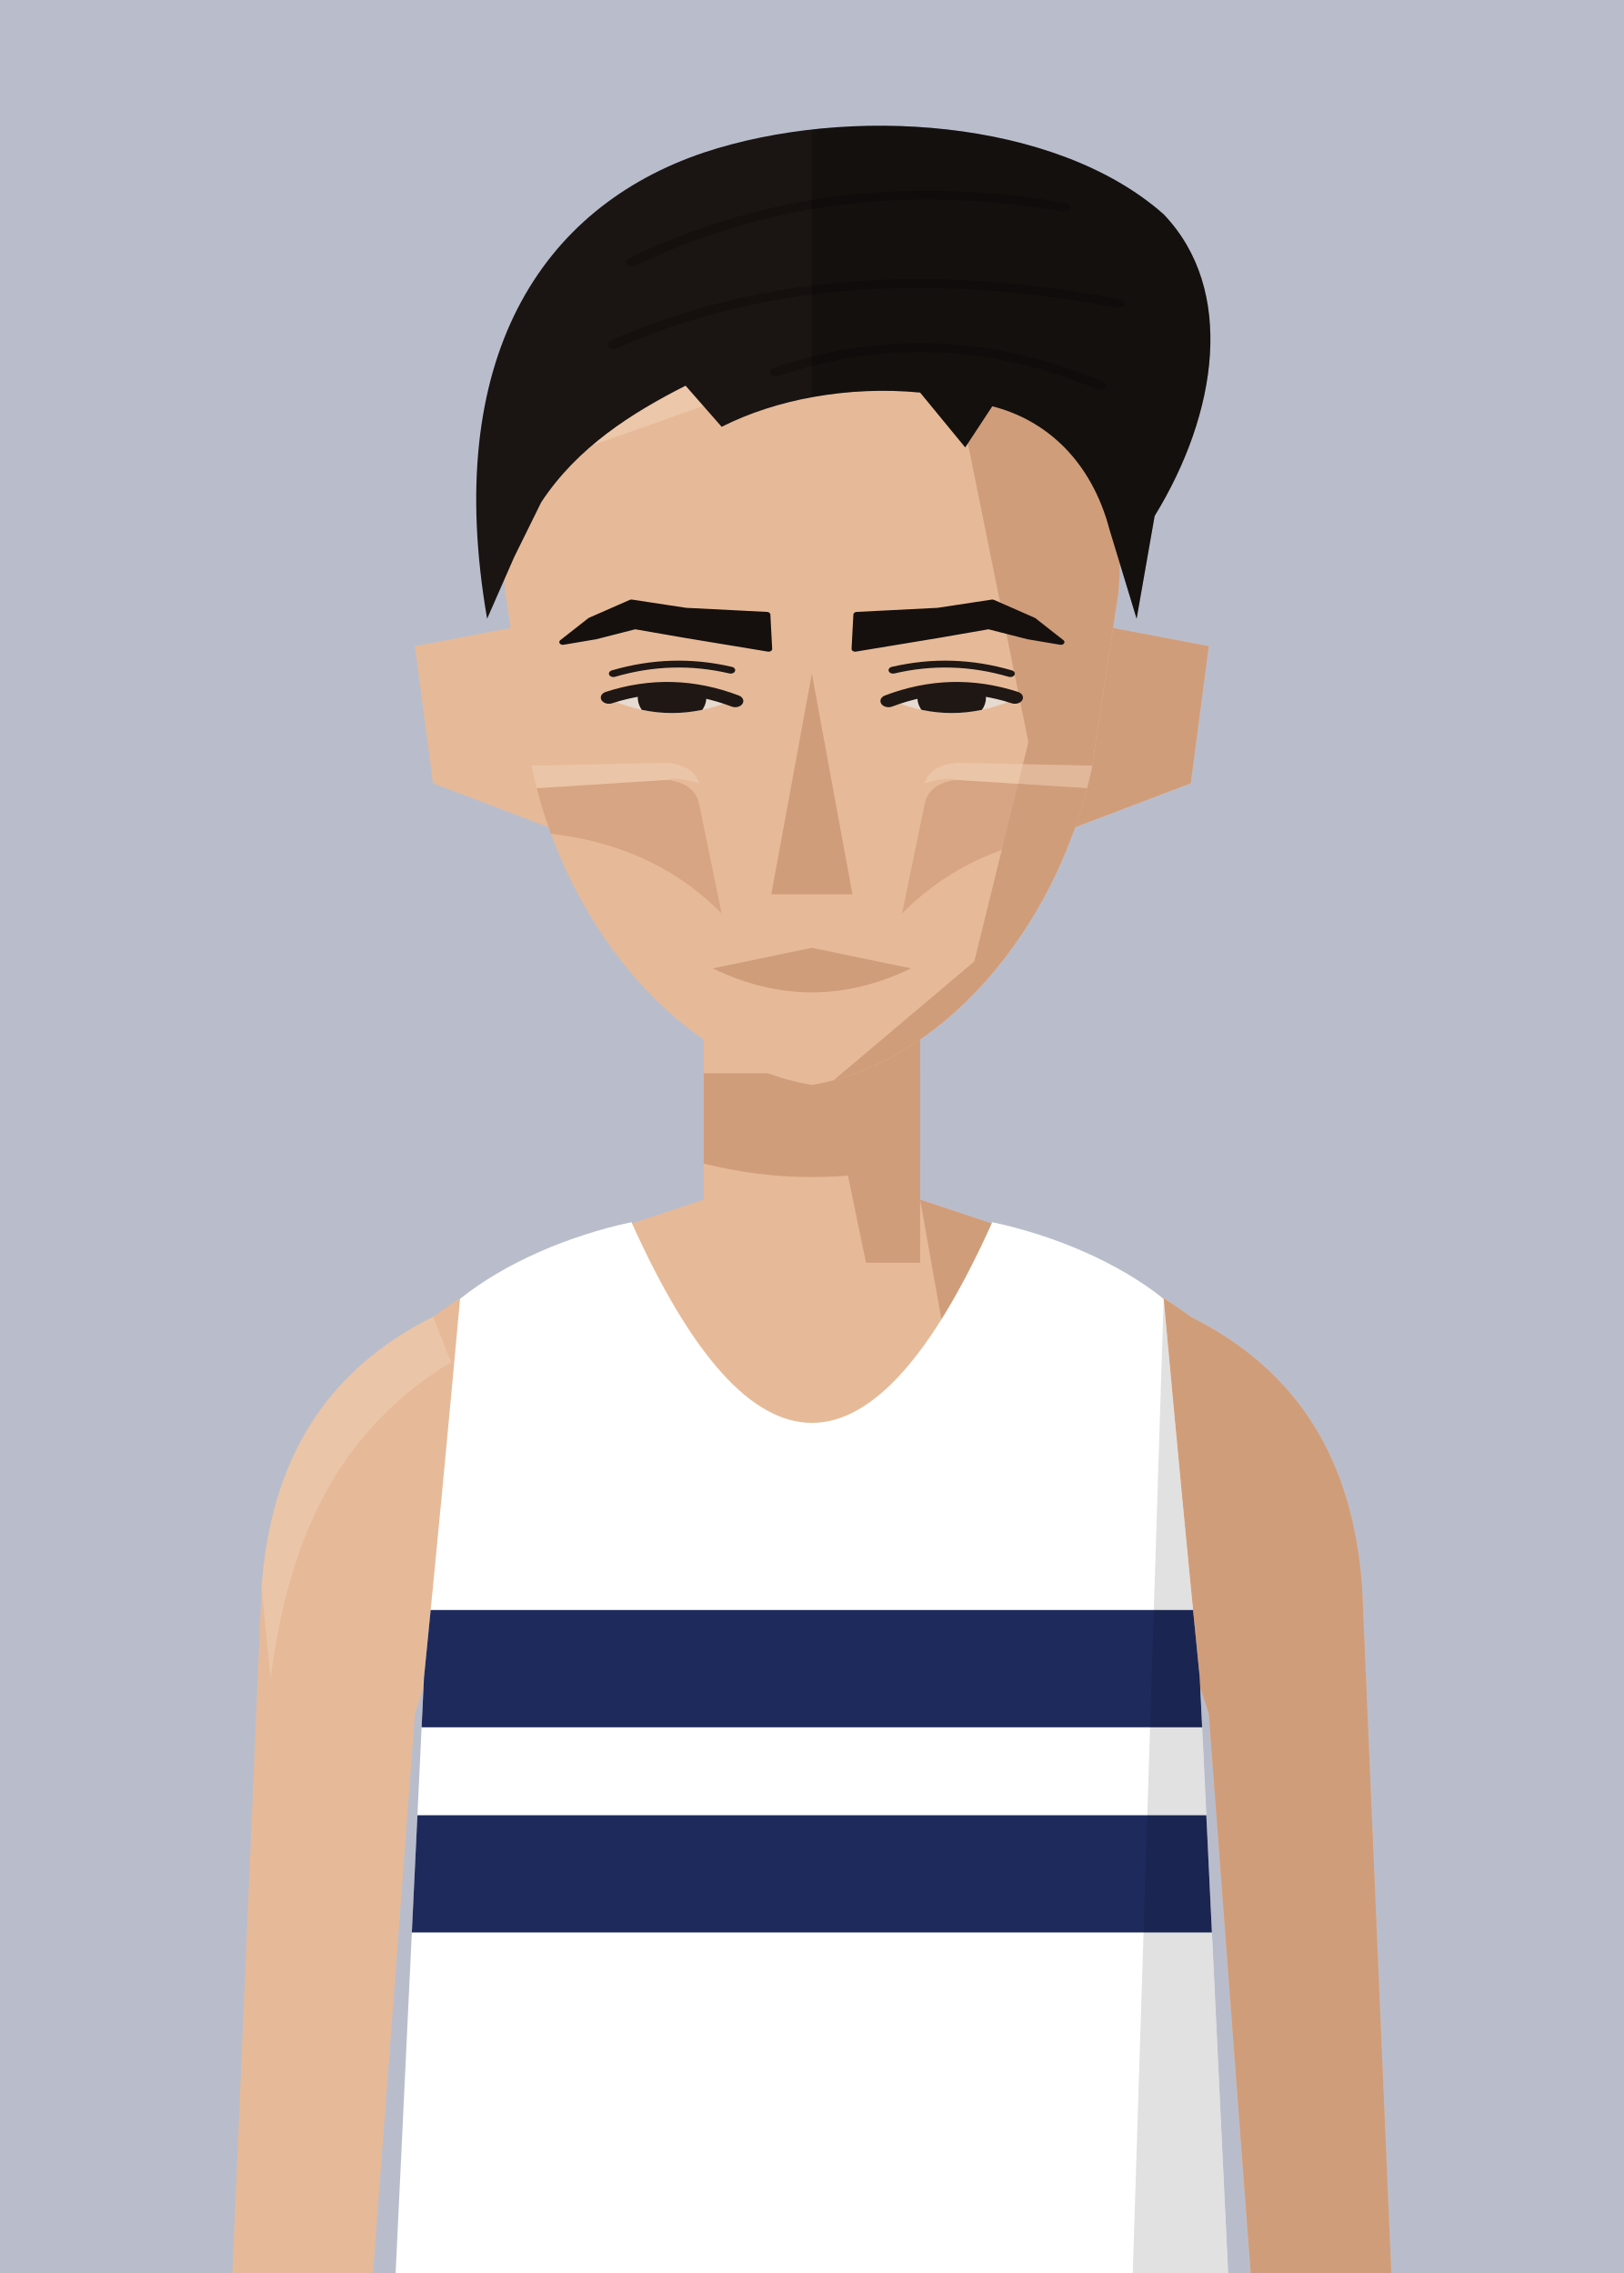
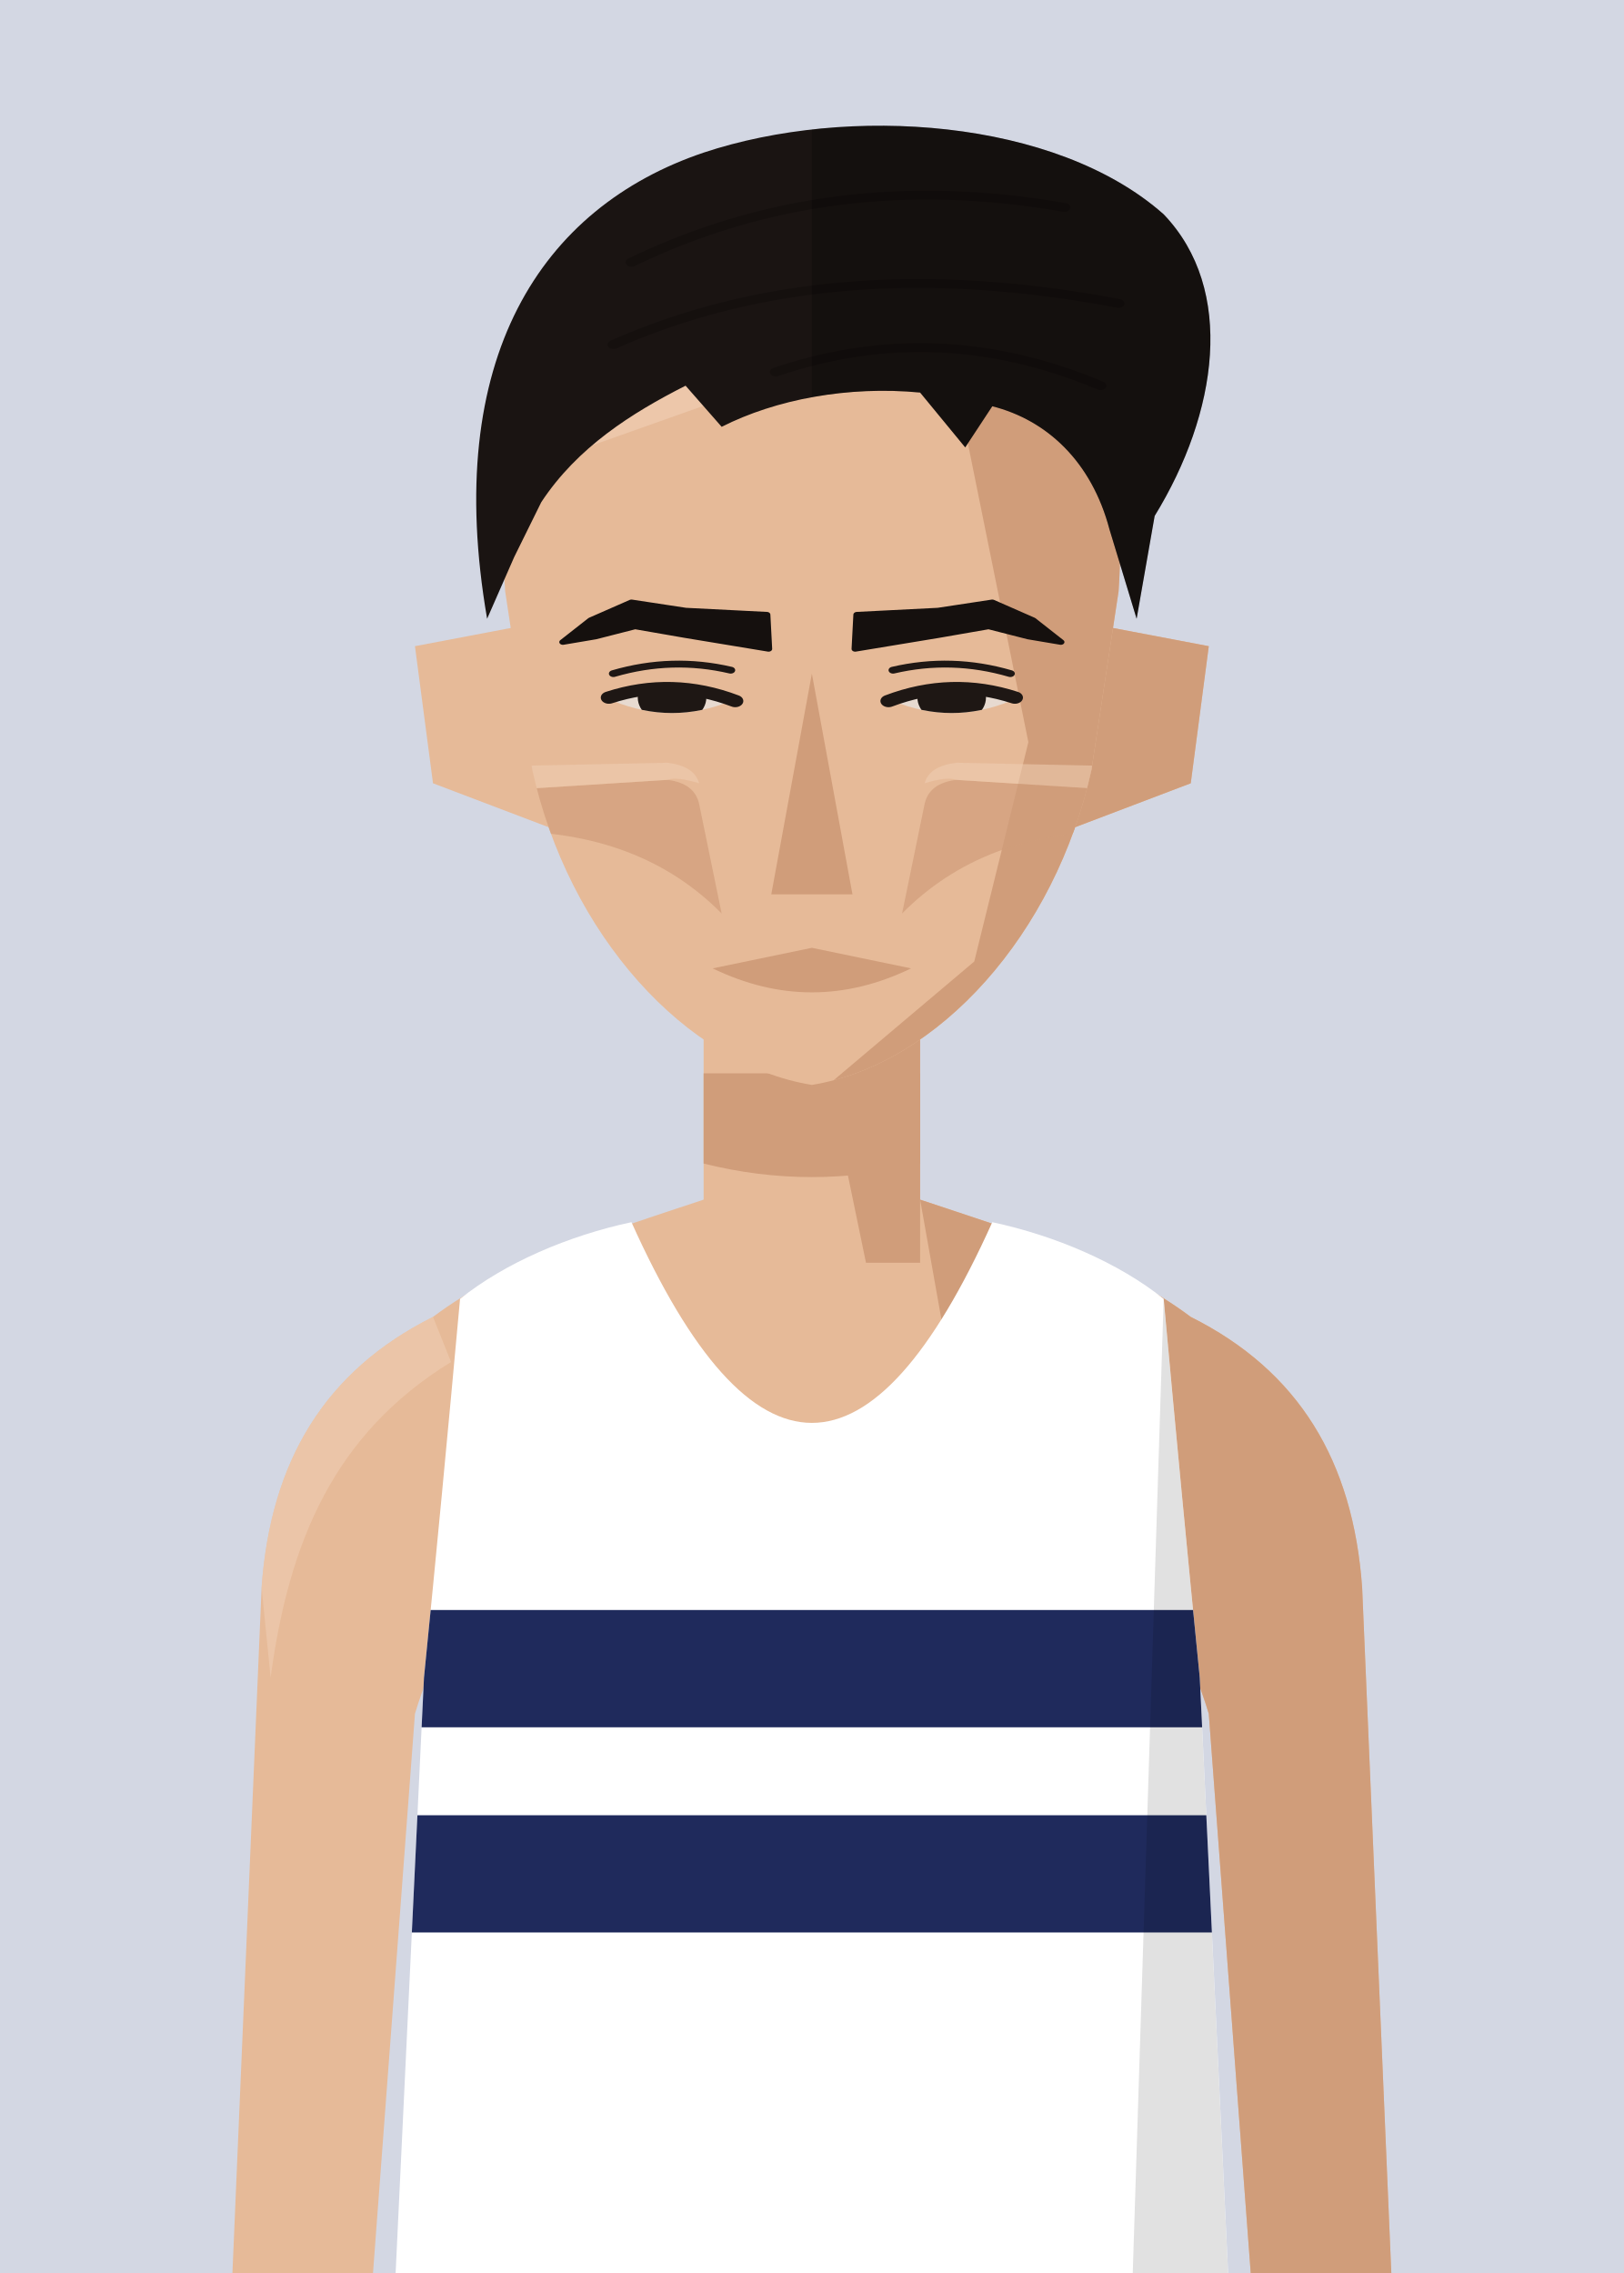
<svg xmlns="http://www.w3.org/2000/svg" viewBox="10 20 180 252">
  <defs>
    <clipPath id="vf">
      <path d="M53,330 L57,246 Q59,226 61,204 C66,200 73,197 80,195.5 Q100,240 120,195.5 C127,197 134,200 139,204 Q141,226 143,246 L147,330 Z" />
    </clipPath>
    <clipPath id="hf">
      <path d="M66,96 C64,58 80,40 100,40 C120,40 136,58 134,96 L131,122 C127,146 114,165 100,168 C86,165 73,146 69,122 Z" />
    </clipPath>
    <clipPath id="rf">
      <rect x="100" y="0" width="100" height="300" />
    </clipPath>
    <clipPath id="ef">
      <path d="M78,112 Q84.5,109.5 91,112 Q84.5,115.5 78,112 Z" />
      <path d="M109,112 Q115.5,109.5 122,112 Q115.5,115.5 109,112 Z" />
    </clipPath>
    <clipPath id="cf">
      <rect x="0" y="92" width="200" height="300" />
    </clipPath>
  </defs>
-   <rect width="200" height="280" fill="#B9BDCB" />
+   <rect width="200" height="280" fill="#D3D7E3" />
  <g transform="translate(0,-40)">
    <rect x="88" y="171" width="24" height="37" fill="#E6BA98" />
    <path d="M88,193 C76,197 66,200 58,206 C46,212 40,222 39,236 L35,330 L50,330 L56,250 Q59,240 64,238 L136,238 Q141,240 144,250 L150,330 L165,330 L161,236 C160,222 154,212 142,206 C134,200 124,197 112,193" fill="#E6BA98" />
    <g fill="#D09D7A">
      <path d="M112,193 C124,197 134,200 142,206 C154,212 160,222 161,236 L165,330 L150,330 L144,250 Q141,240 136,238 L120,238 Z" />
      <path d="M58,206 C46,212 40,222 39,236 L40,246 C42,231 47,219 60,211 Z" fill="#EFCDB2" opacity=".6" />
      <polygon points="100,171 112,171 112,200 106,200" />
      <path d="M88,179 L112,179 L112,189 Q100,192 88,189 Z" />
    </g>
    <g transform="translate(0,83) scale(1,0.76) translate(0,-40)">
      <g fill="#E6BA98">
        <path d="M72,100 L56,104 L58,124 L74,132 Z" />
        <path d="M128,100 L144,104 L142,124 L126,132 Z" />
        <path d="M128,100 L144,104 L142,124 L126,132 Z" fill="#D09D7A" />
        <path d="M66,96 C64,58 80,40 100,40 C120,40 136,58 134,96 L131,122 C127,146 114,165 100,168 C86,165 73,146 69,122 Z" />
      </g>
      <g clip-path="url(#hf)">
        <polygon points="112,40 140,40 140,180 100,180 100,170 118,150 124,118 120,92" fill="#D09D7A" />
        <polygon points="60,40 100,40 90,68 60,82" fill="#EFCDB2" opacity=".7" />
      </g>
      <g fill="#15100E" stroke="#15100E" stroke-width="0.8" stroke-linejoin="round">
        <polygon points="95,99.4 86,98.8 80,97.6 75.5,100.2 72.4,103.4 76,102.6 80.4,101.12 86,102.4 95.2,104.4" />
        <polygon points="105,99.4 114,98.8 120,97.6 124.5,100.2 127.6,103.4 124,102.6 119.6,101.12 114,102.4 104.8,104.4" />
      </g>
      <g fill="#E7DAD0">
        <path d="M78,112 Q84.5,109.5 91,112 Q84.5,115.5 78,112 Z" />
        <path d="M109,112 Q115.5,109.5 122,112 Q115.5,115.5 109,112 Z" />
      </g>
      <g clip-path="url(#ef)" fill="#1E1714">
        <circle cx="84.5" cy="111.5" r="3.8" />
        <circle cx="115.5" cy="111.5" r="3.8" />
      </g>
      <g fill="none" stroke="#1E1714" stroke-width="1.8" stroke-linecap="round">
        <path d="M77.5,111.5 Q84.5,108.5 91.5,112" />
        <path d="M108.5,112 Q115.5,108.5 122.5,111.5" />
      </g>
      <g clip-path="url(#hf)">
        <g fill="#D09D7A" opacity="0.70">
          <path d="M66,125 L84,123.5 Q87,124 87.5,127 L90,143 Q81,131 66,131 Z" />
          <path d="M134,125 L116,123.5 Q113,124 112.5,127 L110,143 Q119,131 134,131 Z" />
        </g>
        <g fill="#EFCDB2" opacity=".55">
          <path d="M66,121.5 L84,121 Q87,121.5 87.5,124 Q85,123 84,123.5 L66,125 Z" />
          <path d="M134,121.5 L116,121 Q113,121.5 112.5,124 Q115,123 116,123.5 L134,125 Z" />
        </g>
      </g>
      <g fill="none" stroke="#1E1714" stroke-width="1.0" stroke-linecap="round">
        <path d="M78,108 Q84.5,105.5 91,107.5" />
        <path d="M109,107.5 Q115.5,105.5 122,108" />
      </g>
      <polygon points="100,108 104.5,140.2 95.5,140.2" fill="#D09D7A" />
      <path d="M89,151 L100,148 L111,151 Q100,158 89,151 Z" fill="#D09D7A" />
      <g fill="#1A1412">
        <path d="M64,100 C59,62 70,40 88,32 C104,25 127,27 139,41 C147,52 145,70 138,85 L136,100 L133,87 C131,77 126,71 120,69 L117,75 L112,67 C104,66 96,68 90,72 L86,66 C80,70 74,75 70,83 L67,91 Z" />
        <g fill="none" stroke="#000" stroke-opacity=".2" stroke-width="1.3" stroke-linecap="round">
          <path d="M80,48 Q102,34 128,40" />
          <path d="M78,60 Q102,46 134,54" />
          <path d="M96,64 Q114,56 132,66" />
        </g>
        <g clip-path="url(#rf)" fill="#000" opacity=".22">
          <path d="M64,100 C59,62 70,40 88,32 C104,25 127,27 139,41 C147,52 145,70 138,85 L136,100 L133,87 C131,77 126,71 120,69 L117,75 L112,67 C104,66 96,68 90,72 L86,66 C80,70 74,75 70,83 L67,91 Z" />
          <g fill="none" stroke="#000" stroke-opacity=".2" stroke-width="1.3" stroke-linecap="round">
            <path d="M80,48 Q102,34 128,40" />
            <path d="M78,60 Q102,46 134,54" />
            <path d="M96,64 Q114,56 132,66" />
          </g>
        </g>
      </g>
    </g>
    <g clip-path="url(#vf)">
      <path d="M53,330 L57,246 Q59,226 61,204 C66,200 73,197 80,195.5 Q100,240 120,195.5 C127,197 134,200 139,204 Q141,226 143,246 L147,330 Z" fill="#ffffff" />
      <g transform="matrix(6.2857 0 0 6.5 37.14 193)">
        <rect x="0" y="7" width="20" height="2" fill="#1f2a5c" />
        <rect x="0" y="10.5" width="20" height="2" fill="#1f2a5c" />
      </g>
      <path d="M139,204 Q141,226 143,246 L147,330 L135,330 Z" fill="#000" opacity="0.12" />
    </g>
  </g>
</svg>
